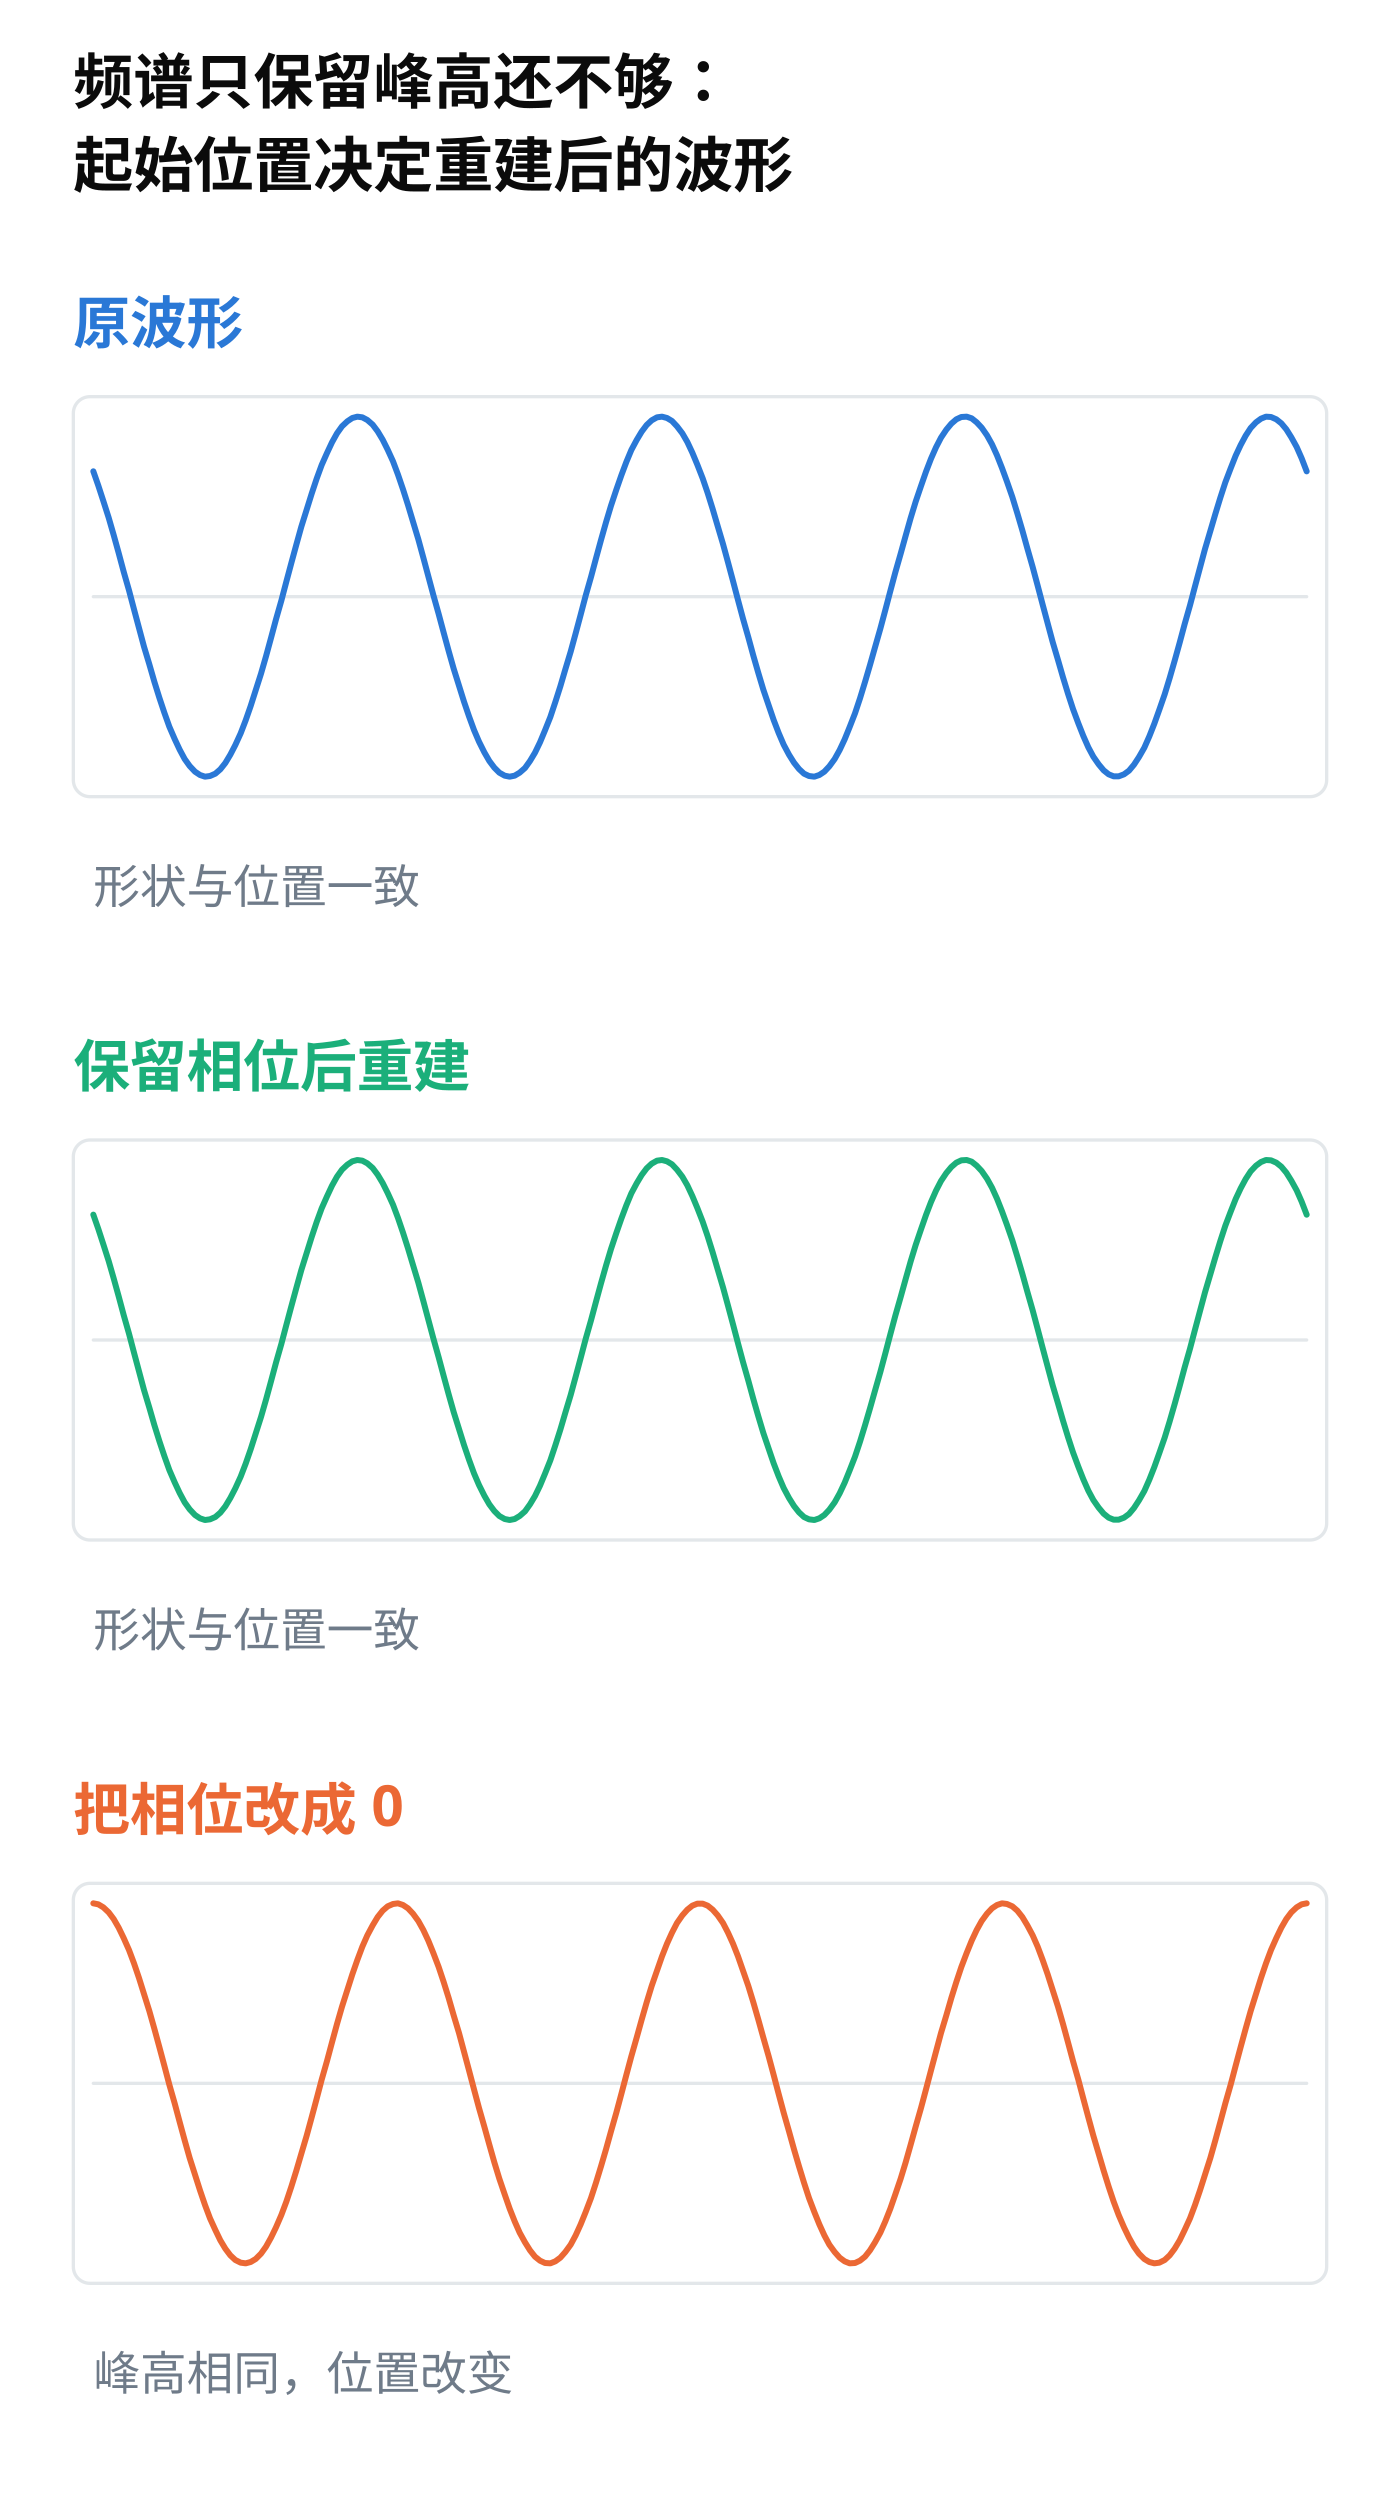
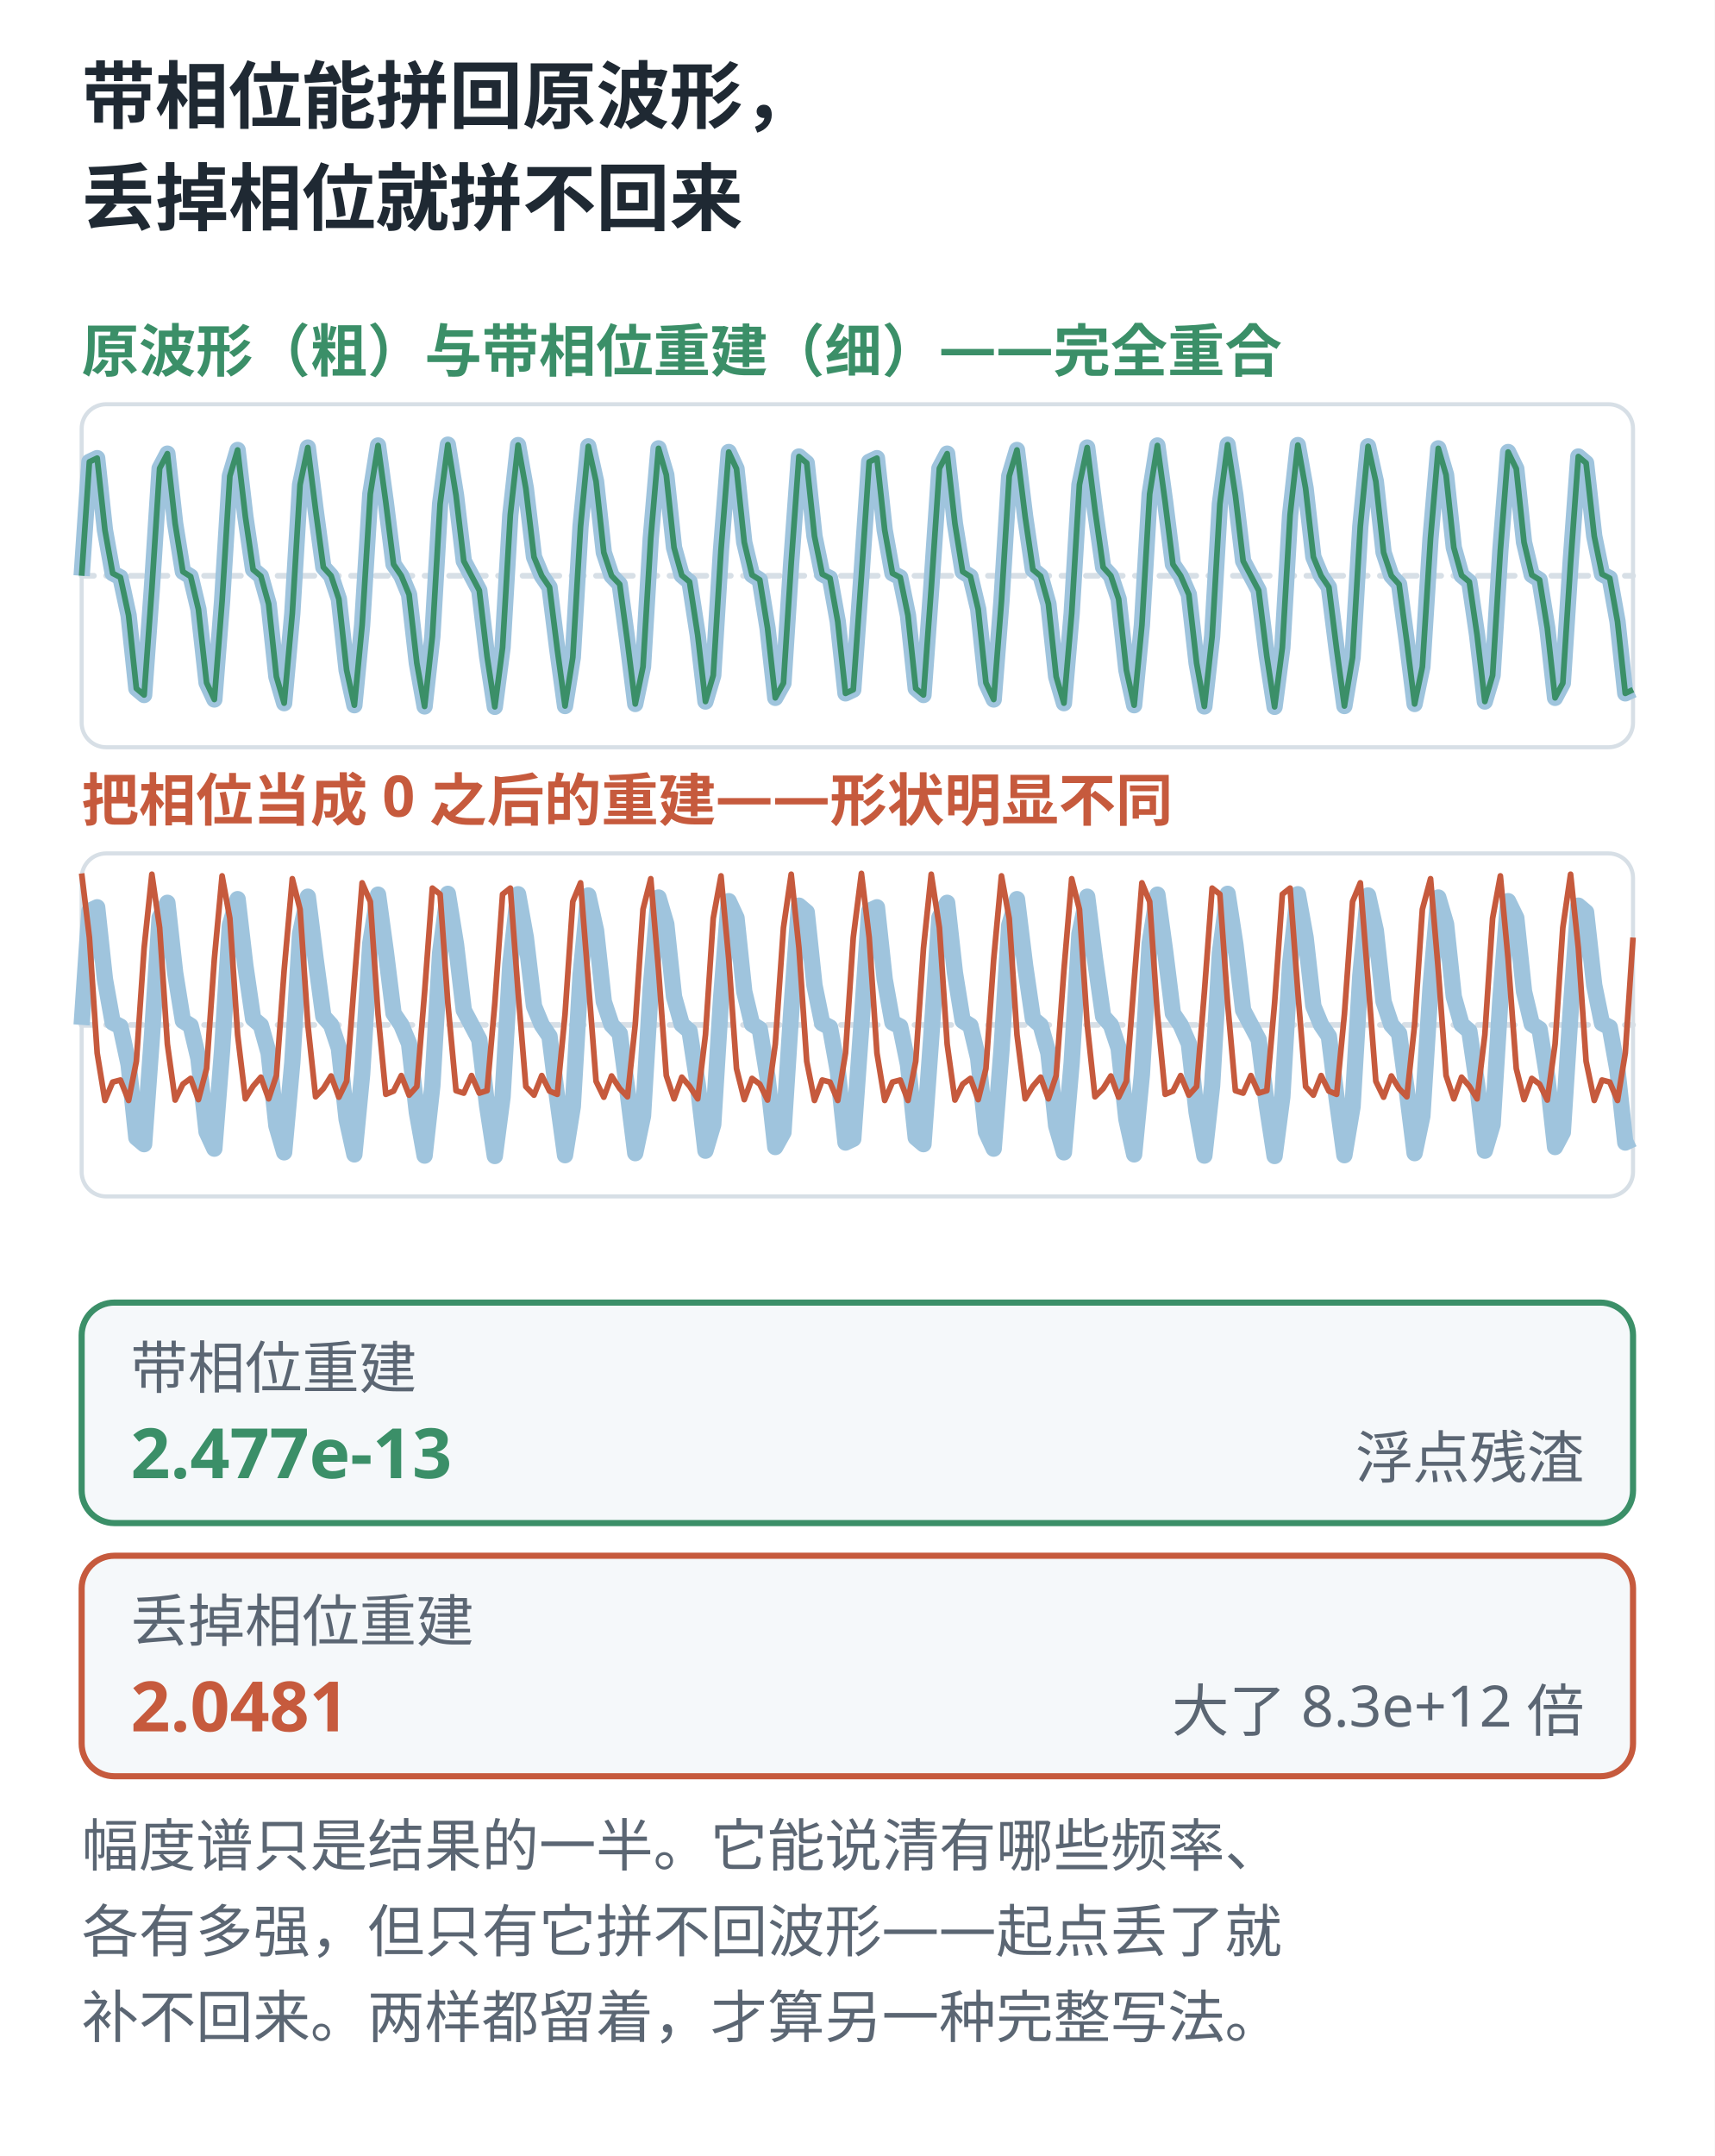
- <svg xmlns="http://www.w3.org/2000/svg" viewBox="0 0 420 750" width="420" height="750" font-family="Microsoft YaHei, PingFang SC, Noto Sans SC, Hiragino Sans GB, sans-serif" fill="#0b0b0b" role="img" aria-label="保留与删除相位后的波形重建">
-   <rect width="420" height="750" fill="#ffffff" />
-   <text x="22" y="31" font-size="18" font-weight="700" fill="#0b0b0b" text-anchor="start">
-     <tspan x="22" dy="0">频谱只保留峰高还不够：</tspan>
-     <tspan x="22" dy="25">起始位置决定重建后的波形</tspan>
+ <svg xmlns="http://www.w3.org/2000/svg" viewBox="0 0 420 528" width="420" height="528" font-family="Microsoft YaHei, PingFang SC, Noto Sans SC, Hiragino Sans GB, sans-serif" fill="#1f2933" role="img" aria-label="带相位重建能完全拼回原波形，丢掉相位则拼不回来">
+   <rect width="420" height="528" fill="#fff" />
+   <text x="20.0" y="30.0" font-size="18" font-weight="700" fill="#1f2933" text-anchor="start">
+     <tspan x="20.0" dy="0">带相位能拼回原波形，</tspan>
+     <tspan x="20.0" dy="25">丢掉相位就拼不回来</tspan>
  </text>
-   <text x="22" y="103" font-size="17" font-weight="700" fill="#2a78d6" text-anchor="start">原波形</text>
-   <rect x="22" y="119" width="376" height="120" rx="5" fill="#fff" stroke="#e3e7ea" stroke-width="1" />
-   <line x1="28.0" y1="179.0" x2="392.0" y2="179.0" stroke="#e3e7ea" stroke-width="1" stroke-linecap="round" />
-   <polyline points="28.0,141.4 29.5,145.7 31.0,150.3 32.6,155.3 34.1,160.5 35.6,165.9 37.1,171.5 38.7,177.1 40.2,182.8 41.7,188.4 43.2,194.0 44.8,199.3 46.3,204.5 47.8,209.3 49.3,213.8 50.8,218.0 52.4,221.7 53.9,224.9 55.4,227.7 56.9,229.8 58.5,231.5 60.0,232.5 61.5,233.0 63.0,232.8 64.6,232.1 66.1,230.8 67.6,228.9 69.1,226.4 70.6,223.5 72.2,220.0 73.7,216.1 75.2,211.8 76.7,207.1 78.3,202.1 79.8,196.9 81.3,191.4 82.8,185.8 84.4,180.2 85.9,174.5 87.4,168.9 88.9,163.4 90.4,158.0 92.0,152.9 93.5,148.1 95.0,143.6 96.5,139.5 98.1,135.9 99.6,132.7 101.1,130.0 102.6,127.9 104.2,126.4 105.7,125.4 107.2,125.0 108.7,125.2 110.2,126.0 111.8,127.4 113.3,129.4 114.8,131.9 116.3,134.9 117.9,138.4 119.4,142.4 120.9,146.8 122.4,151.5 123.9,156.5 125.5,161.8 127.0,167.3 128.5,172.9 130.0,178.5 131.6,184.2 133.1,189.8 134.6,195.3 136.1,200.6 137.7,205.7 139.2,210.5 140.7,214.9 142.2,219.0 143.7,222.5 145.3,225.7 146.8,228.3 148.3,230.3 149.8,231.8 151.4,232.7 152.9,233.0 154.4,232.7 155.9,231.8 157.5,230.4 159.0,228.3 160.5,225.8 162.0,222.7 163.5,219.1 165.1,215.1 166.6,210.6 168.1,205.9 169.6,200.8 171.2,195.5 172.7,190.0 174.2,184.4 175.7,178.7 177.3,173.1 178.8,167.5 180.3,162.0 181.8,156.7 183.3,151.7 184.9,146.9 186.4,142.6 187.9,138.6 189.4,135.0 191.0,132.0 192.5,129.5 194.0,127.5 195.5,126.1 197.1,125.2 198.6,125.0 200.1,125.4 201.6,126.3 203.1,127.9 204.7,130.0 206.2,132.6 207.7,135.8 209.2,139.4 210.8,143.5 212.3,147.9 213.8,152.7 215.3,157.8 216.9,163.2 218.4,168.7 219.9,174.3 221.4,180.0 222.9,185.6 224.5,191.2 226.0,196.7 227.5,201.9 229.0,206.9 230.6,211.6 232.1,216.0 233.6,219.9 235.1,223.4 236.7,226.4 238.2,228.8 239.7,230.7 241.2,232.1 242.7,232.8 244.3,233.0 245.8,232.5 247.3,231.5 248.8,229.9 250.4,227.7 251.9,225.0 253.4,221.8 254.9,218.1 256.5,214.0 258.0,209.5 259.5,204.6 261.0,199.5 262.5,194.2 264.1,188.6 265.6,183.0 267.1,177.3 268.6,171.7 270.2,166.1 271.7,160.7 273.2,155.4 274.7,150.5 276.3,145.8 277.8,141.5 279.3,137.6 280.8,134.2 282.3,131.3 283.9,128.9 285.4,127.1 286.9,125.8 288.4,125.1 290.0,125.0 291.5,125.5 293.0,126.7 294.5,128.3 296.1,130.6 297.6,133.3 299.1,136.6 300.6,140.4 302.1,144.5 303.7,149.1 305.2,154.0 306.7,159.1 308.2,164.5 309.8,170.1 311.3,175.7 312.8,181.4 314.3,187.0 315.8,192.6 317.4,198.0 318.9,203.2 320.4,208.1 321.9,212.7 323.5,217.0 325.0,220.8 326.5,224.2 328.0,227.0 329.6,229.3 331.1,231.1 332.6,232.3 334.1,232.9 335.6,232.9 337.2,232.3 338.7,231.2 340.2,229.4 341.7,227.1 343.3,224.3 344.8,220.9 346.3,217.1 347.8,212.9 349.4,208.3 350.9,203.4 352.4,198.2 353.9,192.8 355.4,187.2 357.0,181.6 358.5,175.9 360.0,170.3 361.5,164.7 363.1,159.3 364.6,154.2 366.1,149.3 367.6,144.7 369.2,140.5 370.7,136.7 372.2,133.5 373.7,130.7 375.2,128.4 376.8,126.7 378.3,125.6 379.8,125.0 381.3,125.1 382.9,125.8 384.4,127.0 385.9,128.8 387.4,131.2 389.0,134.1 390.5,137.5 392.0,141.4" fill="none" stroke="#2a78d6" stroke-width="1.8" stroke-linejoin="round" stroke-linecap="round" />
-   <text x="28" y="271" font-size="14" font-weight="400" fill="#6f7b89" text-anchor="start">形状与位置一致</text>
-   <text x="22" y="326" font-size="17" font-weight="700" fill="#1baf7a" text-anchor="start">保留相位后重建</text>
-   <rect x="22" y="342" width="376" height="120" rx="5" fill="#fff" stroke="#e3e7ea" stroke-width="1" />
-   <line x1="28.0" y1="402.0" x2="392.0" y2="402.0" stroke="#e3e7ea" stroke-width="1" stroke-linecap="round" />
-   <polyline points="28.0,364.4 29.5,368.7 31.0,373.3 32.6,378.3 34.1,383.5 35.6,388.9 37.1,394.5 38.7,400.1 40.2,405.8 41.7,411.4 43.2,417.0 44.8,422.3 46.3,427.5 47.8,432.3 49.3,436.8 50.8,441.0 52.4,444.7 53.9,447.9 55.4,450.7 56.9,452.8 58.5,454.5 60.0,455.5 61.5,456.0 63.0,455.8 64.6,455.1 66.1,453.8 67.6,451.9 69.1,449.4 70.6,446.5 72.2,443.0 73.7,439.1 75.2,434.8 76.7,430.1 78.3,425.1 79.8,419.9 81.3,414.4 82.8,408.8 84.4,403.2 85.9,397.5 87.4,391.9 88.9,386.4 90.4,381.0 92.0,375.9 93.5,371.1 95.0,366.6 96.5,362.5 98.1,358.9 99.6,355.7 101.1,353.0 102.6,350.9 104.2,349.4 105.7,348.4 107.2,348.0 108.7,348.2 110.2,349.0 111.8,350.4 113.3,352.4 114.8,354.9 116.3,357.9 117.9,361.4 119.4,365.4 120.9,369.8 122.4,374.5 123.9,379.5 125.5,384.8 127.0,390.3 128.5,395.9 130.0,401.5 131.6,407.2 133.1,412.8 134.6,418.3 136.1,423.6 137.7,428.7 139.2,433.5 140.7,437.9 142.2,442.0 143.7,445.5 145.3,448.7 146.8,451.3 148.3,453.3 149.8,454.8 151.4,455.7 152.9,456.0 154.4,455.7 155.9,454.8 157.5,453.4 159.0,451.3 160.5,448.8 162.0,445.7 163.5,442.1 165.1,438.1 166.6,433.6 168.1,428.9 169.6,423.8 171.2,418.5 172.7,413.0 174.2,407.4 175.7,401.7 177.3,396.1 178.8,390.5 180.3,385.0 181.8,379.7 183.3,374.7 184.9,369.9 186.4,365.6 187.9,361.6 189.4,358.0 191.0,355.0 192.5,352.5 194.0,350.5 195.5,349.1 197.1,348.2 198.6,348.0 200.1,348.4 201.6,349.3 203.1,350.9 204.7,353.0 206.2,355.6 207.7,358.8 209.2,362.4 210.8,366.5 212.3,370.9 213.8,375.7 215.3,380.8 216.9,386.2 218.4,391.7 219.9,397.3 221.4,403.0 222.9,408.6 224.5,414.2 226.0,419.7 227.5,424.9 229.0,429.9 230.6,434.6 232.1,439.0 233.6,442.9 235.1,446.4 236.7,449.4 238.2,451.8 239.7,453.7 241.2,455.1 242.7,455.8 244.3,456.0 245.8,455.5 247.3,454.5 248.8,452.9 250.4,450.7 251.9,448.0 253.4,444.8 254.9,441.1 256.5,437.0 258.0,432.5 259.5,427.6 261.0,422.5 262.5,417.2 264.1,411.6 265.6,406.0 267.1,400.3 268.6,394.7 270.2,389.1 271.7,383.7 273.2,378.4 274.7,373.5 276.3,368.8 277.8,364.5 279.3,360.6 280.8,357.2 282.3,354.3 283.9,351.9 285.4,350.1 286.9,348.8 288.4,348.1 290.0,348.0 291.5,348.5 293.0,349.7 294.5,351.3 296.1,353.6 297.6,356.3 299.1,359.6 300.6,363.4 302.1,367.5 303.7,372.1 305.2,377.0 306.7,382.1 308.2,387.5 309.8,393.1 311.3,398.7 312.8,404.4 314.3,410.0 315.8,415.6 317.4,421.0 318.9,426.2 320.4,431.1 321.9,435.7 323.5,440.0 325.0,443.8 326.5,447.2 328.0,450.0 329.6,452.3 331.1,454.1 332.6,455.3 334.1,455.9 335.6,455.9 337.2,455.3 338.7,454.2 340.2,452.4 341.7,450.1 343.3,447.3 344.8,443.9 346.3,440.1 347.8,435.9 349.4,431.3 350.9,426.4 352.4,421.2 353.9,415.8 355.4,410.2 357.0,404.6 358.5,398.9 360.0,393.3 361.5,387.7 363.1,382.3 364.6,377.2 366.1,372.3 367.6,367.7 369.2,363.5 370.7,359.7 372.2,356.5 373.7,353.7 375.2,351.4 376.8,349.7 378.3,348.6 379.8,348.0 381.3,348.1 382.9,348.8 384.4,350.0 385.9,351.8 387.4,354.2 389.0,357.1 390.5,360.5 392.0,364.4" fill="none" stroke="#1baf7a" stroke-width="1.8" stroke-linejoin="round" stroke-linecap="round" />
-   <text x="28" y="494" font-size="14" font-weight="400" fill="#6f7b89" text-anchor="start">形状与位置一致</text>
-   <text x="22" y="549" font-size="17" font-weight="700" fill="#eb6834" text-anchor="start">把相位改成 0</text>
-   <rect x="22" y="565" width="376" height="120" rx="5" fill="#fff" stroke="#e3e7ea" stroke-width="1" />
-   <line x1="28.0" y1="625.0" x2="392.0" y2="625.0" stroke="#e3e7ea" stroke-width="1" stroke-linecap="round" />
-   <polyline points="28.0,571.0 29.5,571.3 31.0,572.2 32.6,573.7 34.1,575.7 35.6,578.3 37.1,581.4 38.7,585.0 40.2,589.0 41.7,593.4 43.2,598.2 44.8,603.3 46.3,608.6 47.8,614.1 49.3,619.7 50.8,625.4 52.4,631.0 53.9,636.6 55.4,642.1 56.9,647.4 58.5,652.4 60.0,657.1 61.5,661.5 63.0,665.5 64.6,669.0 66.1,672.1 67.6,674.6 69.1,676.6 70.6,678.0 72.2,678.8 73.7,679.0 75.2,678.6 76.7,677.7 78.3,676.1 79.8,674.0 81.3,671.3 82.8,668.2 84.4,664.5 85.9,660.5 87.4,656.0 88.9,651.2 90.4,646.1 92.0,640.7 93.5,635.2 95.0,629.6 96.5,623.9 98.1,618.3 99.6,612.7 101.1,607.2 102.6,602.0 104.2,597.0 105.7,592.3 107.2,588.0 108.7,584.0 110.2,580.6 111.8,577.6 113.3,575.1 114.8,573.2 116.3,571.9 117.9,571.2 119.4,571.0 120.9,571.5 122.4,572.5 123.9,574.1 125.5,576.3 127.0,579.0 128.5,582.2 130.0,585.9 131.6,590.1 133.1,594.6 134.6,599.4 136.1,604.6 137.7,609.9 139.2,615.5 140.7,621.1 142.2,626.8 143.7,632.4 145.3,638.0 146.8,643.4 148.3,648.7 149.8,653.6 151.4,658.3 152.9,662.6 154.4,666.4 155.9,669.8 157.5,672.7 159.0,675.1 160.5,677.0 162.0,678.2 163.5,678.9 165.1,679.0 166.6,678.4 168.1,677.3 169.6,675.6 171.2,673.4 172.7,670.6 174.2,667.3 175.7,663.6 177.3,659.4 178.8,654.8 180.3,649.9 181.8,644.8 183.3,639.4 184.9,633.8 186.4,628.2 187.9,622.5 189.4,616.9 191.0,611.3 192.5,605.9 194.0,600.7 195.5,595.8 197.1,591.2 198.6,586.9 200.1,583.1 201.6,579.8 203.1,576.9 204.7,574.6 206.2,572.9 207.7,571.7 209.2,571.1 210.8,571.1 212.3,571.7 213.8,572.9 215.3,574.6 216.9,576.9 218.4,579.8 219.9,583.1 221.4,586.9 222.9,591.2 224.5,595.8 226.0,600.7 227.5,605.9 229.0,611.3 230.6,616.9 232.1,622.5 233.6,628.2 235.1,633.8 236.7,639.4 238.2,644.8 239.7,649.9 241.2,654.8 242.7,659.4 244.3,663.6 245.8,667.3 247.3,670.6 248.8,673.4 250.4,675.6 251.9,677.3 253.4,678.4 254.9,679.0 256.5,678.9 258.0,678.2 259.5,677.0 261.0,675.1 262.5,672.7 264.1,669.8 265.6,666.4 267.1,662.6 268.6,658.3 270.2,653.6 271.7,648.7 273.2,643.4 274.7,638.0 276.3,632.4 277.8,626.8 279.3,621.1 280.8,615.5 282.3,609.9 283.9,604.6 285.4,599.4 286.9,594.6 288.4,590.1 290.0,585.9 291.5,582.2 293.0,579.0 294.5,576.3 296.1,574.1 297.6,572.5 299.1,571.5 300.6,571.0 302.1,571.2 303.7,571.9 305.2,573.2 306.7,575.1 308.2,577.6 309.8,580.6 311.3,584.0 312.8,588.0 314.3,592.3 315.8,597.0 317.4,602.0 318.9,607.2 320.4,612.7 321.9,618.3 323.5,623.9 325.0,629.6 326.5,635.2 328.0,640.7 329.6,646.1 331.1,651.2 332.6,656.0 334.1,660.5 335.6,664.5 337.2,668.2 338.7,671.3 340.2,674.0 341.7,676.1 343.3,677.7 344.8,678.6 346.3,679.0 347.8,678.8 349.4,678.0 350.9,676.6 352.4,674.6 353.9,672.1 355.4,669.0 357.0,665.5 358.5,661.5 360.0,657.1 361.5,652.4 363.1,647.4 364.6,642.1 366.1,636.6 367.6,631.0 369.2,625.4 370.7,619.7 372.2,614.1 373.7,608.6 375.2,603.3 376.8,598.2 378.3,593.4 379.8,589.0 381.3,585.0 382.9,581.4 384.4,578.3 385.9,575.7 387.4,573.7 389.0,572.2 390.5,571.3 392.0,571.0" fill="none" stroke="#eb6834" stroke-width="1.8" stroke-linejoin="round" stroke-linecap="round" />
-   <text x="28" y="717" font-size="14" font-weight="400" fill="#6f7b89" text-anchor="start">峰高相同，位置改变</text>
+   <rect x="20.0" y="99.0" width="380.0" height="84.0" rx="6" fill="#fff" stroke="#d7dfe6" stroke-width="1" />
+   <text x="20.0" y="91.0" font-size="14" font-weight="700" fill="#3b8f68" text-anchor="start">原波形（粗）与带相位重建（细）——完全重合</text>
+   <line x1="20.0" y1="141.0" x2="400.0" y2="141.0" stroke="#d7dfe6" stroke-width="1.4" stroke-dasharray="3 3" stroke-linecap="round" />
+   <polyline points="20.0,141.0 21.9,113.1 23.8,112.2 25.7,129.8 27.6,140.4 29.5,141.4 31.5,150.7 33.4,168.6 35.3,170.2 37.2,144.1 39.1,114.7 41.0,111.1 42.9,128.2 44.8,140.0 46.7,141.2 48.6,149.2 50.6,167.2 52.5,171.3 54.4,147.2 56.3,116.6 58.2,110.2 60.1,126.5 62.0,139.5 63.9,141.1 65.8,147.9 67.7,165.7 69.6,172.2 71.6,150.2 73.5,118.7 75.4,109.6 77.3,124.8 79.2,138.9 81.1,141.0 83.0,146.7 84.9,164.1 86.8,172.7 88.7,153.1 90.7,121.0 92.6,109.1 94.5,123.0 96.4,138.2 98.3,141.0 100.2,145.6 102.1,162.4 104.0,173.0 105.9,155.9 107.8,123.4 109.7,108.9 111.7,121.3 113.6,137.4 115.5,141.0 117.4,144.6 119.3,160.7 121.2,173.1 123.1,158.6 125.0,126.1 126.9,109.0 128.8,119.6 130.8,136.4 132.7,141.0 134.6,143.8 136.5,159.0 138.4,172.9 140.3,161.0 142.2,128.9 144.1,109.3 146.0,117.9 147.9,135.3 149.8,141.0 151.8,143.1 153.7,157.2 155.6,172.4 157.5,163.3 159.4,131.8 161.3,109.8 163.2,116.3 165.1,134.1 167.0,140.9 168.9,142.5 170.9,155.5 172.8,171.8 174.7,165.4 176.6,134.8 178.5,110.7 180.4,114.8 182.3,132.8 184.2,140.8 186.1,142.0 188.0,153.8 189.9,170.9 191.9,167.3 193.8,137.9 195.7,111.8 197.6,113.4 199.5,131.3 201.4,140.6 203.3,141.6 205.2,152.2 207.1,169.8 209.0,168.9 211.0,141.0 212.9,113.1 214.8,112.2 216.7,129.8 218.6,140.4 220.5,141.4 222.4,150.7 224.3,168.6 226.2,170.2 228.1,144.1 230.1,114.7 232.0,111.1 233.9,128.2 235.8,140.0 237.7,141.2 239.6,149.2 241.5,167.2 243.4,171.3 245.3,147.2 247.2,116.6 249.1,110.2 251.1,126.5 253.0,139.5 254.9,141.1 256.8,147.9 258.7,165.7 260.6,172.2 262.5,150.2 264.4,118.7 266.3,109.6 268.2,124.8 270.2,138.9 272.1,141.0 274.0,146.7 275.9,164.1 277.8,172.7 279.7,153.1 281.6,121.0 283.5,109.1 285.4,123.0 287.3,138.2 289.2,141.0 291.2,145.6 293.1,162.4 295.0,173.0 296.9,155.9 298.8,123.4 300.7,108.9 302.6,121.3 304.5,137.4 306.4,141.0 308.3,144.6 310.3,160.7 312.2,173.1 314.1,158.6 316.0,126.1 317.9,109.0 319.8,119.6 321.7,136.4 323.6,141.0 325.5,143.8 327.4,159.0 329.3,172.9 331.3,161.0 333.2,128.9 335.1,109.3 337.0,117.9 338.9,135.3 340.8,141.0 342.7,143.1 344.6,157.2 346.5,172.4 348.4,163.3 350.4,131.8 352.3,109.8 354.2,116.3 356.1,134.1 358.0,140.9 359.9,142.5 361.8,155.5 363.7,171.8 365.6,165.4 367.5,134.8 369.4,110.7 371.4,114.8 373.3,132.8 375.2,140.8 377.1,142.0 379.0,153.8 380.9,170.9 382.8,167.3 384.7,137.9 386.6,111.8 388.5,113.4 390.5,131.3 392.4,140.6 394.3,141.6 396.2,152.2 398.1,169.8 400.0,168.9" fill="none" stroke="#9fc4dd" stroke-width="4" stroke-linejoin="round" />
+   <polyline points="20.0,141.0 21.9,113.1 23.8,112.2 25.7,129.8 27.6,140.4 29.5,141.4 31.5,150.7 33.4,168.6 35.3,170.2 37.2,144.1 39.1,114.7 41.0,111.1 42.9,128.2 44.8,140.0 46.7,141.2 48.6,149.2 50.6,167.2 52.5,171.3 54.4,147.2 56.3,116.6 58.2,110.2 60.1,126.5 62.0,139.5 63.9,141.1 65.8,147.9 67.7,165.7 69.6,172.2 71.6,150.2 73.5,118.7 75.4,109.6 77.3,124.8 79.2,138.9 81.1,141.0 83.0,146.7 84.9,164.1 86.8,172.7 88.7,153.1 90.7,121.0 92.6,109.1 94.5,123.0 96.4,138.2 98.3,141.0 100.2,145.6 102.1,162.4 104.0,173.0 105.9,155.9 107.8,123.4 109.7,108.9 111.7,121.3 113.6,137.4 115.5,141.0 117.4,144.6 119.3,160.7 121.2,173.1 123.1,158.6 125.0,126.1 126.9,109.0 128.8,119.6 130.8,136.4 132.7,141.0 134.6,143.8 136.5,159.0 138.4,172.9 140.3,161.0 142.2,128.9 144.1,109.3 146.0,117.9 147.9,135.3 149.8,141.0 151.8,143.1 153.7,157.2 155.6,172.4 157.5,163.3 159.4,131.8 161.3,109.8 163.2,116.3 165.1,134.1 167.0,140.9 168.9,142.5 170.9,155.5 172.8,171.8 174.7,165.4 176.6,134.8 178.5,110.7 180.4,114.8 182.3,132.8 184.2,140.8 186.1,142.0 188.0,153.8 189.9,170.9 191.9,167.3 193.8,137.9 195.7,111.8 197.6,113.4 199.5,131.3 201.4,140.6 203.3,141.6 205.2,152.2 207.1,169.8 209.0,168.9 211.0,141.0 212.9,113.1 214.8,112.2 216.7,129.8 218.6,140.4 220.5,141.4 222.4,150.7 224.3,168.6 226.2,170.2 228.1,144.1 230.1,114.7 232.0,111.1 233.9,128.2 235.8,140.0 237.7,141.2 239.6,149.2 241.5,167.2 243.4,171.3 245.3,147.2 247.2,116.6 249.1,110.2 251.1,126.5 253.0,139.5 254.9,141.1 256.8,147.9 258.7,165.7 260.6,172.2 262.5,150.2 264.4,118.7 266.3,109.6 268.2,124.8 270.2,138.9 272.1,141.0 274.0,146.7 275.9,164.1 277.8,172.7 279.7,153.1 281.6,121.0 283.5,109.1 285.4,123.0 287.3,138.2 289.2,141.0 291.2,145.6 293.1,162.4 295.0,173.0 296.9,155.9 298.8,123.4 300.7,108.9 302.6,121.3 304.5,137.4 306.4,141.0 308.3,144.6 310.3,160.7 312.2,173.1 314.1,158.6 316.0,126.1 317.9,109.0 319.8,119.6 321.7,136.4 323.6,141.0 325.5,143.8 327.4,159.0 329.3,172.9 331.3,161.0 333.2,128.9 335.1,109.3 337.0,117.9 338.9,135.3 340.8,141.0 342.7,143.1 344.6,157.2 346.5,172.4 348.4,163.3 350.4,131.8 352.3,109.8 354.2,116.3 356.1,134.1 358.0,140.9 359.9,142.5 361.8,155.5 363.7,171.8 365.6,165.4 367.5,134.8 369.4,110.7 371.4,114.8 373.3,132.8 375.2,140.8 377.1,142.0 379.0,153.8 380.9,170.9 382.8,167.3 384.7,137.9 386.6,111.8 388.5,113.4 390.5,131.3 392.4,140.6 394.3,141.6 396.2,152.2 398.1,169.8 400.0,168.9" fill="none" stroke="#3b8f68" stroke-width="1.4" stroke-linejoin="round" />
+   <rect x="20.0" y="209.0" width="380.0" height="84.0" rx="6" fill="#fff" stroke="#d7dfe6" stroke-width="1" />
+   <text x="20.0" y="201.0" font-size="14" font-weight="700" fill="#c65a3d" text-anchor="start">把相位当成 0 之后的重建——形状明显不同</text>
+   <line x1="20.0" y1="251.0" x2="400.0" y2="251.0" stroke="#d7dfe6" stroke-width="1.4" stroke-dasharray="3 3" stroke-linecap="round" />
+   <polyline points="20.0,251.0 21.9,223.1 23.8,222.2 25.7,239.8 27.6,250.4 29.5,251.4 31.5,260.7 33.4,278.6 35.3,280.2 37.2,254.1 39.1,224.7 41.0,221.1 42.9,238.2 44.8,250.0 46.7,251.2 48.6,259.2 50.6,277.2 52.5,281.3 54.4,257.2 56.3,226.6 58.2,220.2 60.1,236.5 62.0,249.5 63.9,251.1 65.8,257.9 67.7,275.7 69.6,282.2 71.6,260.2 73.5,228.7 75.4,219.6 77.3,234.8 79.2,248.9 81.1,251.0 83.0,256.7 84.9,274.1 86.8,282.7 88.7,263.1 90.7,231.0 92.6,219.1 94.5,233.0 96.4,248.2 98.3,251.0 100.2,255.6 102.1,272.4 104.0,283.0 105.9,265.9 107.8,233.4 109.7,218.9 111.7,231.3 113.6,247.4 115.5,251.0 117.4,254.6 119.3,270.7 121.2,283.1 123.1,268.6 125.0,236.1 126.9,219.0 128.8,229.6 130.8,246.4 132.7,251.0 134.6,253.8 136.5,269.0 138.4,282.9 140.3,271.0 142.2,238.9 144.1,219.3 146.0,227.9 147.9,245.3 149.8,251.0 151.8,253.1 153.7,267.2 155.6,282.4 157.5,273.3 159.4,241.8 161.3,219.8 163.2,226.3 165.1,244.1 167.0,250.9 168.9,252.5 170.9,265.5 172.8,281.8 174.7,275.4 176.6,244.8 178.5,220.7 180.4,224.8 182.3,242.8 184.2,250.8 186.1,252.0 188.0,263.8 189.9,280.9 191.9,277.3 193.8,247.9 195.7,221.8 197.6,223.4 199.5,241.3 201.4,250.6 203.3,251.6 205.2,262.2 207.1,279.8 209.0,278.9 211.0,251.0 212.9,223.1 214.8,222.2 216.7,239.8 218.6,250.4 220.5,251.4 222.4,260.7 224.3,278.6 226.2,280.2 228.1,254.1 230.1,224.7 232.0,221.1 233.9,238.2 235.8,250.0 237.7,251.2 239.6,259.2 241.5,277.2 243.4,281.3 245.3,257.2 247.2,226.6 249.1,220.2 251.1,236.5 253.0,249.5 254.9,251.1 256.8,257.9 258.7,275.7 260.6,282.2 262.5,260.2 264.4,228.7 266.3,219.6 268.2,234.8 270.2,248.9 272.1,251.0 274.0,256.7 275.9,274.1 277.8,282.7 279.7,263.1 281.6,231.0 283.5,219.1 285.4,233.0 287.3,248.2 289.2,251.0 291.2,255.6 293.1,272.4 295.0,283.0 296.9,265.9 298.8,233.4 300.7,218.9 302.6,231.3 304.5,247.4 306.4,251.0 308.3,254.6 310.3,270.7 312.2,283.1 314.1,268.6 316.0,236.1 317.9,219.0 319.8,229.6 321.7,246.4 323.6,251.0 325.5,253.8 327.4,269.0 329.3,282.9 331.3,271.0 333.2,238.9 335.1,219.3 337.0,227.9 338.9,245.3 340.8,251.0 342.7,253.1 344.6,267.2 346.5,282.4 348.4,273.3 350.4,241.8 352.3,219.8 354.2,226.3 356.1,244.1 358.0,250.9 359.9,252.5 361.8,265.5 363.7,281.8 365.6,275.4 367.5,244.8 369.4,220.7 371.4,224.8 373.3,242.8 375.2,250.8 377.1,252.0 379.0,263.8 380.9,280.9 382.8,277.3 384.7,247.9 386.6,221.8 388.5,223.4 390.5,241.3 392.4,250.6 394.3,251.6 396.2,262.2 398.1,279.8 400.0,278.9" fill="none" stroke="#9fc4dd" stroke-width="4" stroke-linejoin="round" />
+   <polyline points="20.0,213.9 21.9,229.6 23.8,257.9 25.7,269.5 27.6,265.0 29.5,264.5 31.5,269.5 33.4,259.9 35.3,232.2 37.2,214.1 39.1,227.2 41.0,255.7 42.9,269.4 44.8,265.5 46.7,264.1 48.6,269.3 50.6,261.7 52.5,234.9 54.4,214.5 56.3,224.9 58.2,253.4 60.1,269.1 62.0,266.0 63.9,263.8 65.8,269.1 67.7,263.4 69.6,237.6 71.6,215.2 73.5,222.7 75.4,250.9 77.3,268.6 79.2,266.6 81.1,263.5 83.0,268.7 84.9,264.8 86.8,240.3 88.7,216.2 90.7,220.8 92.6,248.4 94.5,268.0 96.4,267.2 98.3,263.4 100.2,268.2 102.1,266.1 104.0,243.0 105.9,217.5 107.8,219.0 109.7,245.7 111.7,267.1 113.6,267.7 115.5,263.4 117.4,267.7 119.3,267.1 121.2,245.7 123.1,219.0 125.0,217.5 126.9,243.0 128.8,266.1 130.8,268.2 132.7,263.4 134.6,267.2 136.5,268.0 138.4,248.4 140.3,220.8 142.2,216.2 144.1,240.3 146.0,264.8 147.9,268.7 149.8,263.5 151.8,266.6 153.7,268.6 155.6,250.9 157.5,222.7 159.4,215.2 161.3,237.6 163.2,263.4 165.1,269.1 167.0,263.8 168.9,266.0 170.9,269.1 172.8,253.4 174.7,224.9 176.6,214.5 178.5,234.9 180.4,261.7 182.3,269.3 184.2,264.1 186.1,265.5 188.0,269.4 189.9,255.7 191.9,227.2 193.8,214.1 195.7,232.2 197.6,259.9 199.5,269.5 201.4,264.5 203.3,265.0 205.2,269.5 207.1,257.9 209.0,229.6 211.0,213.9 212.9,229.6 214.8,257.9 216.7,269.5 218.6,265.0 220.5,264.5 222.4,269.5 224.3,259.9 226.2,232.2 228.1,214.1 230.1,227.2 232.0,255.7 233.9,269.4 235.8,265.5 237.7,264.1 239.6,269.3 241.5,261.7 243.4,234.9 245.3,214.5 247.2,224.9 249.1,253.4 251.1,269.1 253.0,266.0 254.9,263.8 256.8,269.1 258.7,263.4 260.6,237.6 262.5,215.2 264.4,222.7 266.3,250.9 268.2,268.6 270.2,266.6 272.1,263.5 274.0,268.7 275.9,264.8 277.8,240.3 279.7,216.2 281.6,220.8 283.5,248.4 285.4,268.0 287.3,267.2 289.2,263.4 291.2,268.2 293.1,266.1 295.0,243.0 296.9,217.5 298.8,219.0 300.7,245.7 302.6,267.1 304.5,267.7 306.4,263.4 308.3,267.7 310.3,267.1 312.2,245.7 314.1,219.0 316.0,217.5 317.9,243.0 319.8,266.1 321.7,268.2 323.6,263.4 325.5,267.2 327.4,268.0 329.3,248.4 331.3,220.8 333.2,216.2 335.1,240.3 337.0,264.8 338.9,268.7 340.8,263.5 342.7,266.6 344.6,268.6 346.5,250.9 348.4,222.7 350.4,215.2 352.3,237.6 354.2,263.4 356.1,269.1 358.0,263.8 359.9,266.0 361.8,269.1 363.7,253.4 365.6,224.9 367.5,214.5 369.4,234.9 371.4,261.7 373.3,269.3 375.2,264.1 377.1,265.5 379.0,269.4 380.9,255.7 382.8,227.2 384.7,214.1 386.6,232.2 388.5,259.9 390.5,269.5 392.4,264.5 394.3,265.0 396.2,269.5 398.1,257.9 400.0,229.6" fill="none" stroke="#c65a3d" stroke-width="1.4" stroke-linejoin="round" />
+   <rect x="20.0" y="319.0" width="380.0" height="54.0" rx="8" fill="#f5f8fa" stroke="#3b8f68" stroke-width="1.5" />
+   <text x="32.0" y="340.0" font-size="14" font-weight="400" fill="#5b6673" text-anchor="start">带相位重建</text>
+   <text x="32.0" y="362.0" font-size="17" font-weight="700" fill="#3b8f68" text-anchor="start">2.477e-13</text>
+   <text x="388.0" y="362.0" font-size="14" font-weight="400" fill="#5b6673" text-anchor="end">浮点残渣</text>
+   <rect x="20.0" y="381.0" width="380.0" height="54.0" rx="8" fill="#f5f8fa" stroke="#c65a3d" stroke-width="1.5" />
+   <text x="32.0" y="402.0" font-size="14" font-weight="400" fill="#5b6673" text-anchor="start">丢掉相位重建</text>
+   <text x="32.0" y="424.0" font-size="17" font-weight="700" fill="#c65a3d" text-anchor="start">2.0481</text>
+   <text x="388.0" y="424.0" font-size="14" font-weight="400" fill="#5b6673" text-anchor="end">大了 8.3e+12 倍</text>
+   <text x="20.0" y="457.0" font-size="14" font-weight="400" fill="#5b6673" text-anchor="start">
+     <tspan x="20.0" dy="0">幅度谱只是结果的一半。它能说清有哪些频率、</tspan>
+     <tspan x="20.0" dy="21">各有多强，但只有它拼不回波形——起点丢了就</tspan>
+     <tspan x="20.0" dy="21">补不回来。两样都留着，才算另一种完整写法。</tspan>
+   </text>
</svg>
